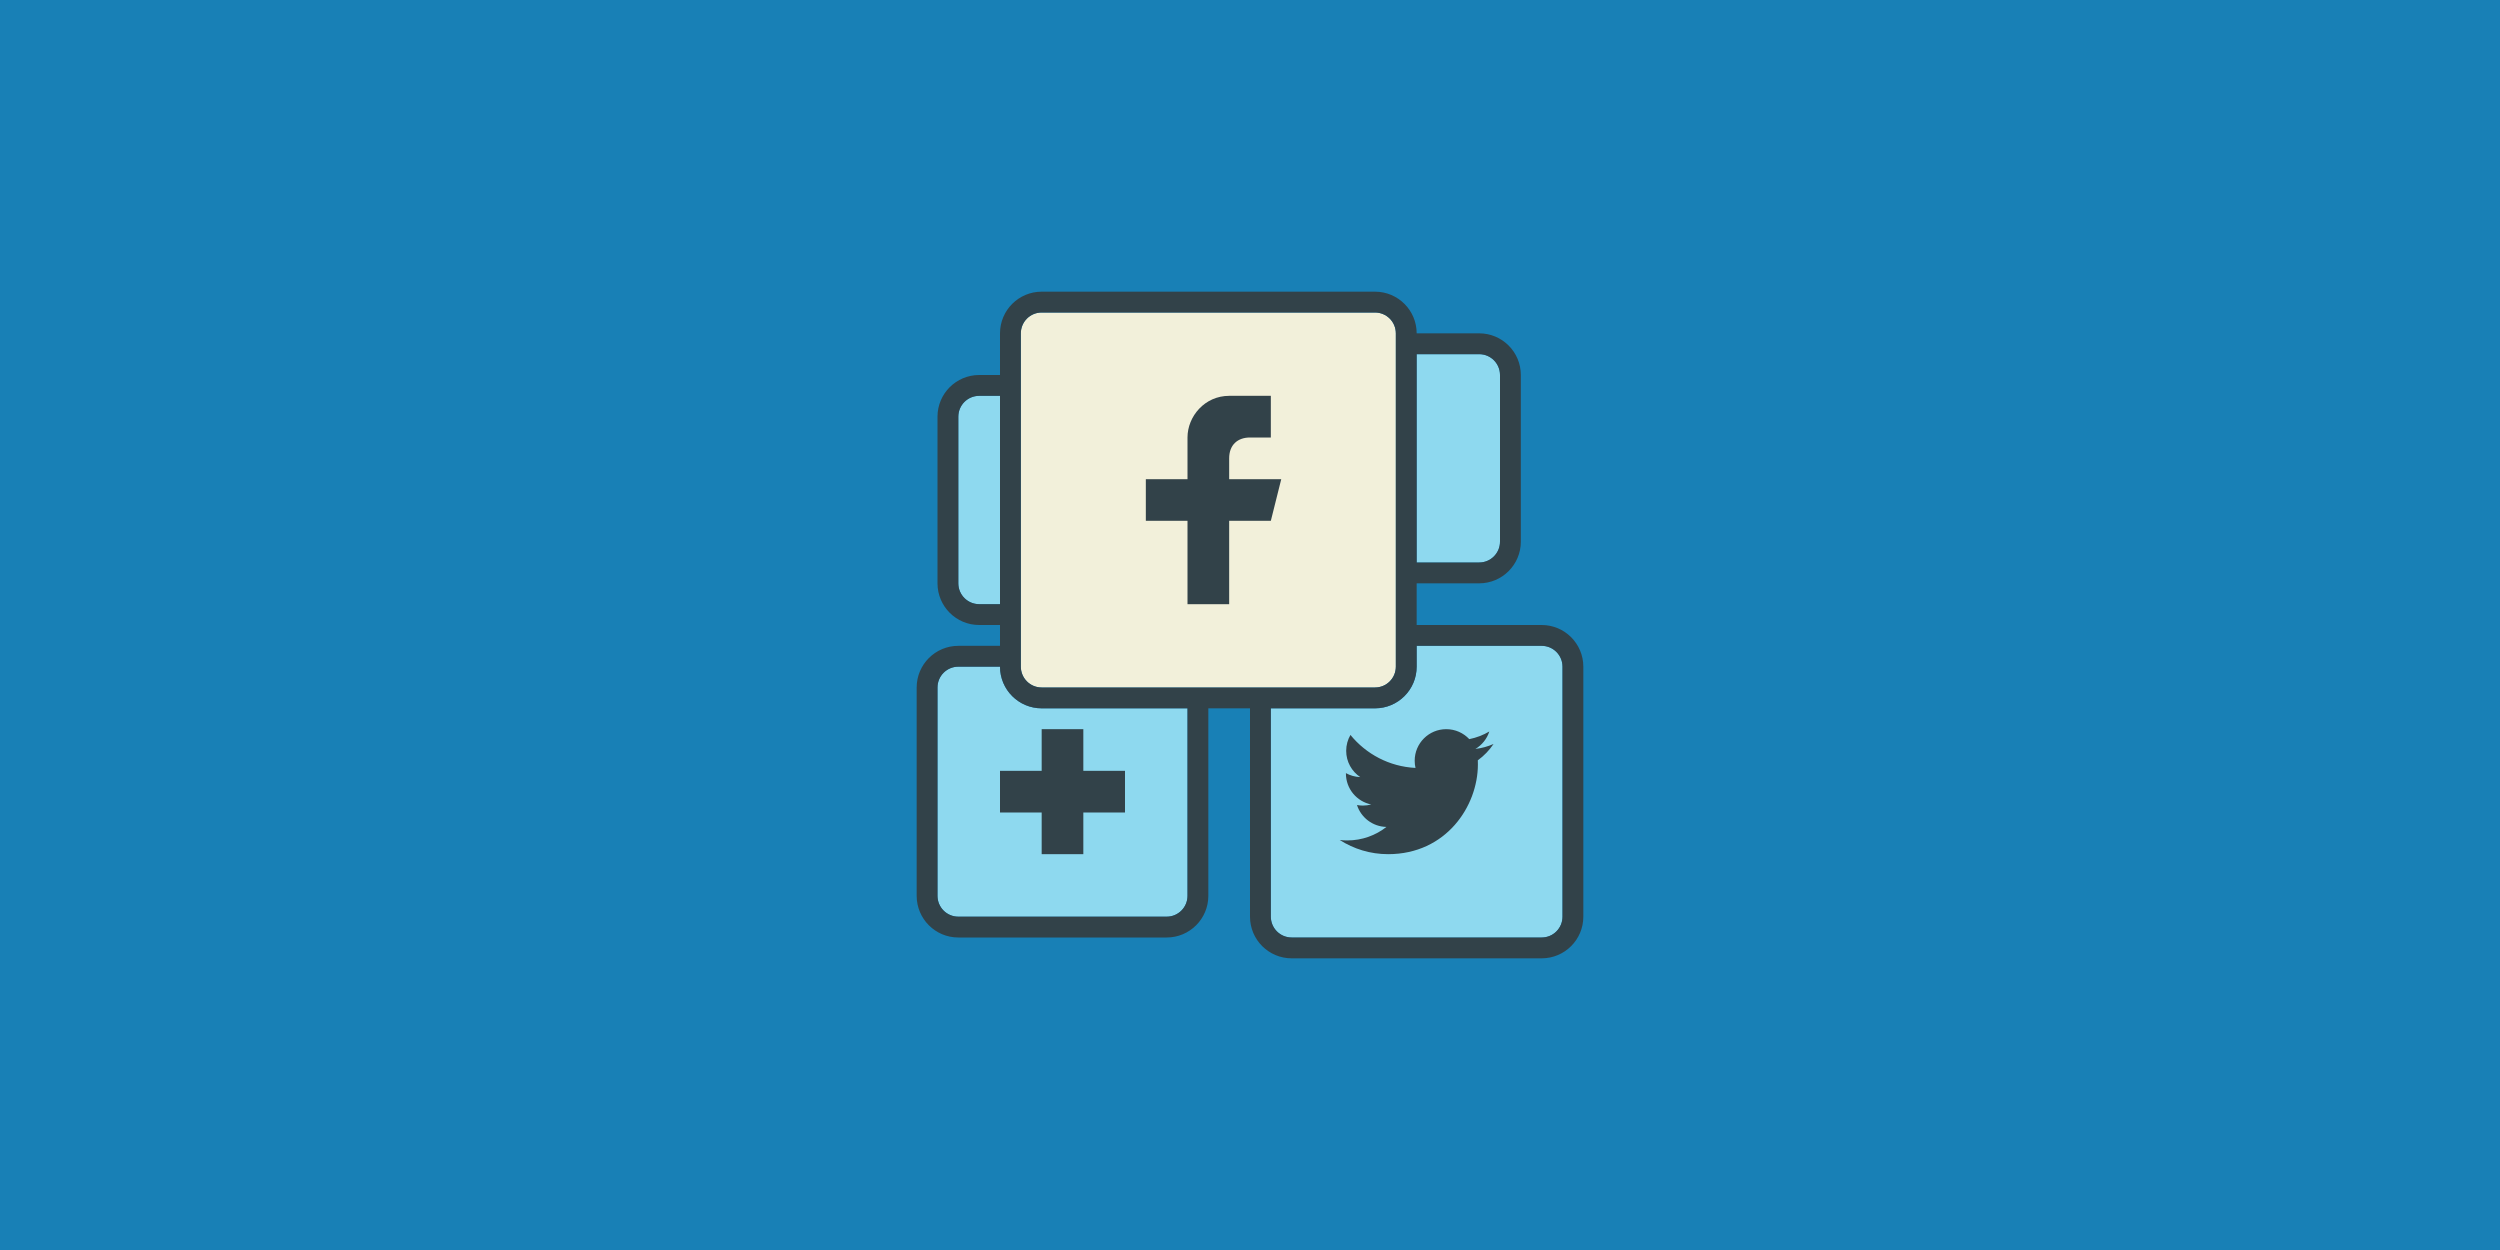
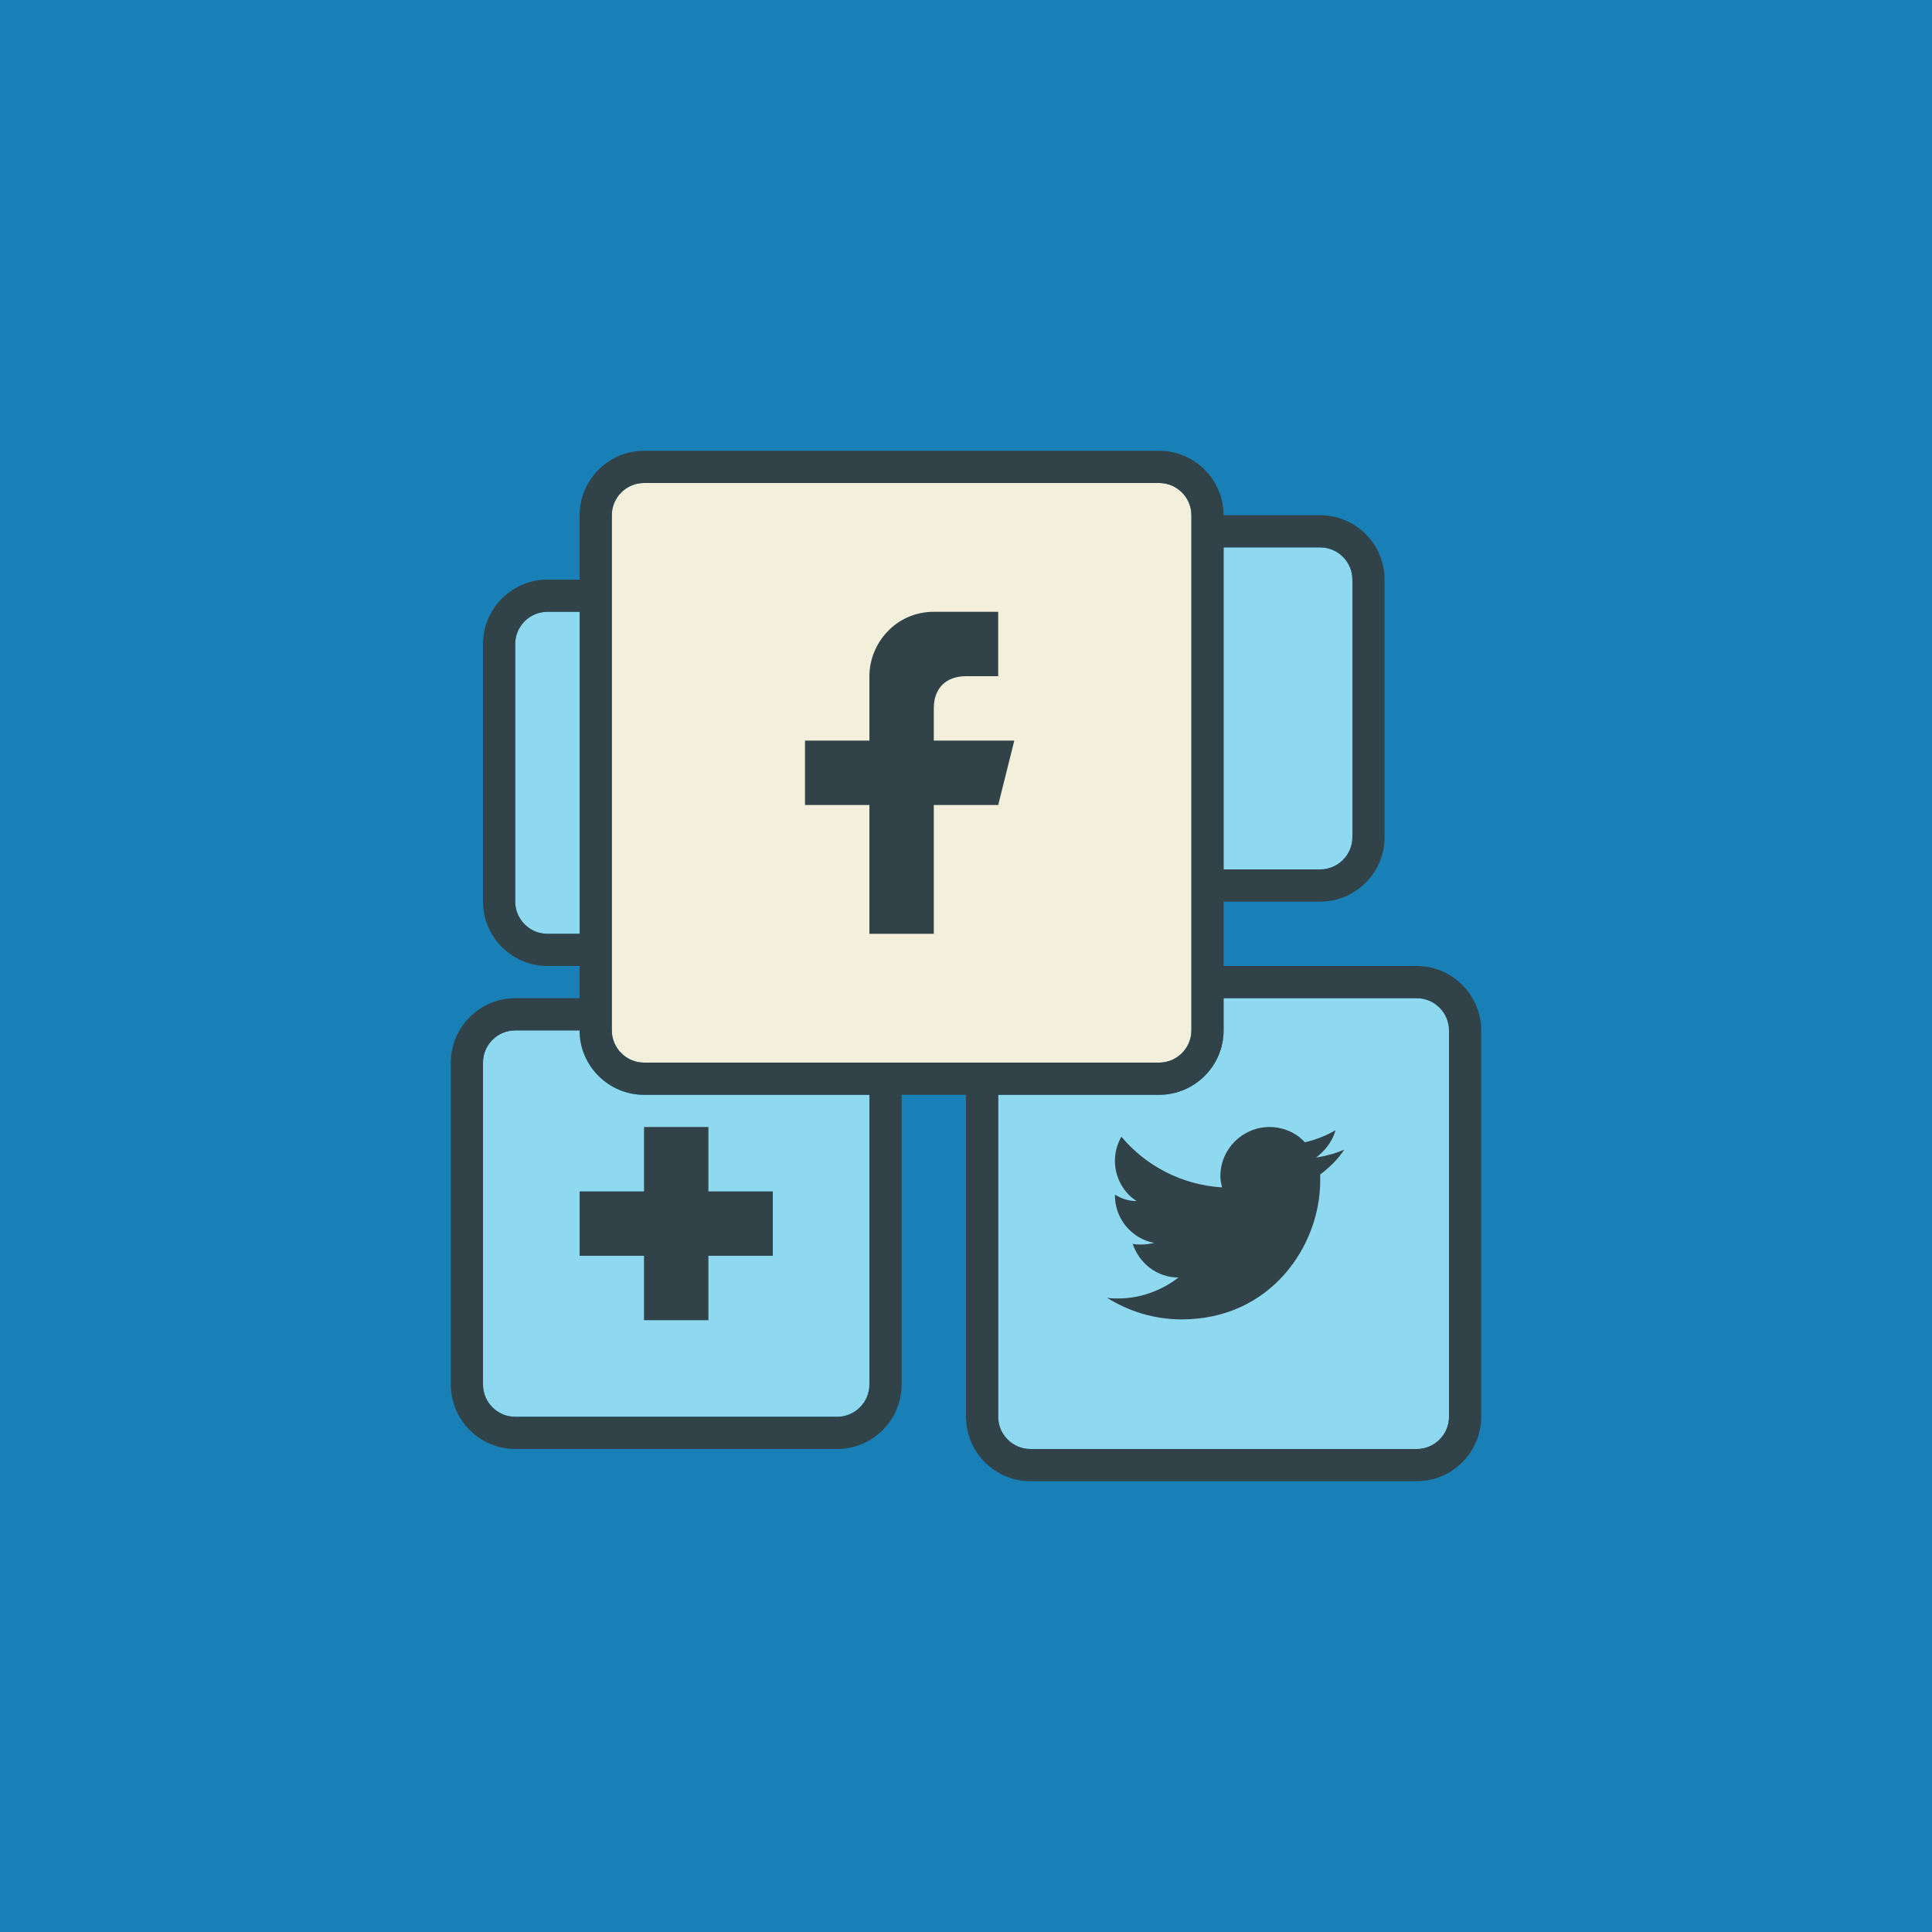
- <svg xmlns="http://www.w3.org/2000/svg" version="1.0" id="Layer_1" x="0px" y="0px" width="480px" height="240px" viewBox="0 0 480 240" enable-background="new 0 0 480 240" xml:space="preserve">
-   <rect id="Call_to_Action_2_" fill="#1880B6" width="480" height="240" />
+ <svg xmlns="http://www.w3.org/2000/svg" version="1.1" id="Layer_1" x="0px" y="0px" viewBox="55 277 240 240" style="enable-background:new 55 277 240 240;" xml:space="preserve">
+   <style type="text/css">
+ 	.st0{fill:#1880B6;}
+ 	.st1{fill:#8ED9EF;}
+ 	.st2{fill:#F2F0DA;}
+ 	.st3{fill:#324249;}
+ </style>
+   <rect id="Call_to_Action_2_" x="55" y="277" class="st0" width="240" height="240" />
  <g>
    <g>
-       <path fill="#8ED9EF" d="M288,104V72c0-2.211-1.789-4-4-4h-12v40h12C286.211,108,288,106.211,288,104z" />
-       <path fill="#8ED9EF" d="M188,116h4V76h-4c-2.211,0-4,1.789-4,4v32C184,114.211,185.789,116,188,116z" />
-       <path fill="#8ED9EF" d="M192,128h-8c-2.211,0-4,1.789-4,4v40c0,2.211,1.789,4,4,4h40c2.211,0,4-1.789,4-4v-36h-28    C195.582,136,192,132.418,192,128z" />
-       <path fill="#8ED9EF" d="M296,124h-24v4c0,4.418-3.582,8-8,8h-20v40c0,2.211,1.789,4,4,4h48c2.211,0,4-1.789,4-4v-48    C300,125.789,298.211,124,296,124z" />
+       <path class="st1" d="M223,381v-32c0-2.2-1.8-4-4-4h-12v40h12C221.2,385,223,383.2,223,381z" />
+       <path class="st1" d="M123,393h4v-40h-4c-2.2,0-4,1.8-4,4v32C119,391.2,120.8,393,123,393z" />
+       <path class="st1" d="M127,405h-8c-2.2,0-4,1.8-4,4v40c0,2.2,1.8,4,4,4h40c2.2,0,4-1.8,4-4v-36h-28C130.6,413,127,409.4,127,405z" />
+       <path class="st1" d="M231,401h-24v4c0,4.4-3.6,8-8,8h-20v40c0,2.2,1.8,4,4,4h48c2.2,0,4-1.8,4-4v-48C235,402.8,233.2,401,231,401z    " />
    </g>
-     <path fill="#F2F0DA" d="M200,132h64c2.211,0,4-1.789,4-4V64c0-2.211-1.789-4-4-4h-64c-2.211,0-4,1.789-4,4v64   C196,130.211,197.789,132,200,132z" />
+     <path class="st2" d="M135,409h64c2.2,0,4-1.8,4-4v-64c0-2.2-1.8-4-4-4h-64c-2.2,0-4,1.8-4,4v64C131,407.2,132.8,409,135,409z" />
    <g>
-       <path fill="#324249" d="M236,88c0-2.582,1.625-4,4-4h4v-8c0,0-4.48,0-8,0c-4.688,0-8,3.938-8,8v8h-8v8h8v16h8v-16h8l2-8h-10V88z" />
-       <path fill="#324249" d="M285.949,140.445c-1.172,0.691-2.469,1.195-3.848,1.469c-1.105-1.18-2.68-1.914-4.426-1.914    c-3.344,0-6.055,2.711-6.055,6.059c0,0.473,0.051,0.938,0.156,1.383c-5.035-0.254-9.5-2.668-12.488-6.332    c-0.523,0.895-0.82,1.934-0.82,3.047c0,2.102,1.07,3.953,2.695,5.043c-0.996-0.035-1.93-0.305-2.746-0.758    c0,0.023,0,0.051,0,0.074c0,2.938,2.09,5.387,4.859,5.941c-0.508,0.137-1.043,0.215-1.594,0.215c-0.391,0-0.77-0.039-1.141-0.109    c0.77,2.406,3.008,4.156,5.66,4.207c-2.074,1.625-4.688,2.594-7.523,2.594c-0.492,0-0.973-0.027-1.449-0.086    c2.684,1.719,5.867,2.723,9.289,2.723c11.145,0,17.238-9.23,17.238-17.238c0-0.262-0.008-0.523-0.016-0.785    c1.184-0.855,2.207-1.922,3.023-3.137c-1.086,0.484-2.254,0.809-3.48,0.953C284.535,143.047,285.496,141.859,285.949,140.445z" />
-       <path fill="#324249" d="M296,120h-24v-8h12c4.418,0,8-3.582,8-8V72c0-4.418-3.582-8-8-8h-12c0-4.418-3.582-8-8-8h-64    c-4.418,0-8,3.582-8,8v8h-4c-4.418,0-8,3.582-8,8v32c0,4.418,3.582,8,8,8h4v4h-8c-4.418,0-8,3.582-8,8v40c0,4.418,3.582,8,8,8h40    c4.418,0,8-3.582,8-8v-36h8v40c0,4.418,3.582,8,8,8h48c4.418,0,8-3.582,8-8v-48C304,123.582,300.418,120,296,120z M272,68h12    c2.211,0,4,1.789,4,4v32c0,2.211-1.789,4-4,4h-12V68z M188,116c-2.211,0-4-1.789-4-4V80c0-2.211,1.789-4,4-4h4v40H188z M228,172    c0,2.211-1.789,4-4,4h-40c-2.211,0-4-1.789-4-4v-40c0-2.211,1.789-4,4-4h8c0,4.418,3.582,8,8,8h28V172z M200,132    c-2.211,0-4-1.789-4-4V64c0-2.211,1.789-4,4-4h64c2.211,0,4,1.789,4,4v64c0,2.211-1.789,4-4,4H200z M300,176c0,2.211-1.789,4-4,4    h-48c-2.211,0-4-1.789-4-4v-40h20c4.418,0,8-3.582,8-8v-4h24c2.211,0,4,1.789,4,4V176z" />
-       <polygon fill="#324249" points="200,140 200,148 192,148 192,156 200,156 200,164 208,164 208,156 216,156 216,148 208,148     208,140   " />
+       <path class="st3" d="M171,365c0-2.6,1.6-4,4-4h4v-8c0,0-4.5,0-8,0c-4.7,0-8,3.9-8,8v8h-8v8h8v16h8v-16h8l2-8h-10V365z" />
+       <path class="st3" d="M220.9,417.4c-1.2,0.7-2.5,1.2-3.8,1.5c-1.1-1.2-2.7-1.9-4.4-1.9c-3.3,0-6.1,2.7-6.1,6.1    c0,0.5,0.1,0.9,0.2,1.4c-5-0.3-9.5-2.7-12.5-6.3c-0.5,0.9-0.8,1.9-0.8,3c0,2.1,1.1,4,2.7,5c-1,0-1.9-0.3-2.7-0.8c0,0,0,0.1,0,0.1    c0,2.9,2.1,5.4,4.9,5.9c-0.5,0.1-1,0.2-1.6,0.2c-0.4,0-0.8,0-1.1-0.1c0.8,2.4,3,4.2,5.7,4.2c-2.1,1.6-4.7,2.6-7.5,2.6    c-0.5,0-1,0-1.4-0.1c2.7,1.7,5.9,2.7,9.3,2.7c11.1,0,17.2-9.2,17.2-17.2c0-0.3,0-0.5,0-0.8c1.2-0.9,2.2-1.9,3-3.1    c-1.1,0.5-2.3,0.8-3.5,1C219.5,420,220.5,418.9,220.9,417.4z" />
+       <path class="st3" d="M231,397h-24v-8h12c4.4,0,8-3.6,8-8v-32c0-4.4-3.6-8-8-8h-12c0-4.4-3.6-8-8-8h-64c-4.4,0-8,3.6-8,8v8h-4    c-4.4,0-8,3.6-8,8v32c0,4.4,3.6,8,8,8h4v4h-8c-4.4,0-8,3.6-8,8v40c0,4.4,3.6,8,8,8h40c4.4,0,8-3.6,8-8v-36h8v40c0,4.4,3.6,8,8,8    h48c4.4,0,8-3.6,8-8v-48C239,400.6,235.4,397,231,397z M207,345h12c2.2,0,4,1.8,4,4v32c0,2.2-1.8,4-4,4h-12V345z M123,393    c-2.2,0-4-1.8-4-4v-32c0-2.2,1.8-4,4-4h4v40H123z M163,449c0,2.2-1.8,4-4,4h-40c-2.2,0-4-1.8-4-4v-40c0-2.2,1.8-4,4-4h8    c0,4.4,3.6,8,8,8h28V449z M135,409c-2.2,0-4-1.8-4-4v-64c0-2.2,1.8-4,4-4h64c2.2,0,4,1.8,4,4v64c0,2.2-1.8,4-4,4H135z M235,453    c0,2.2-1.8,4-4,4h-48c-2.2,0-4-1.8-4-4v-40h20c4.4,0,8-3.6,8-8v-4h24c2.2,0,4,1.8,4,4V453z" />
+       <polygon class="st3" points="135,417 135,425 127,425 127,433 135,433 135,441 143,441 143,433 151,433 151,425 143,425 143,417       " />
    </g>
  </g>
</svg>
